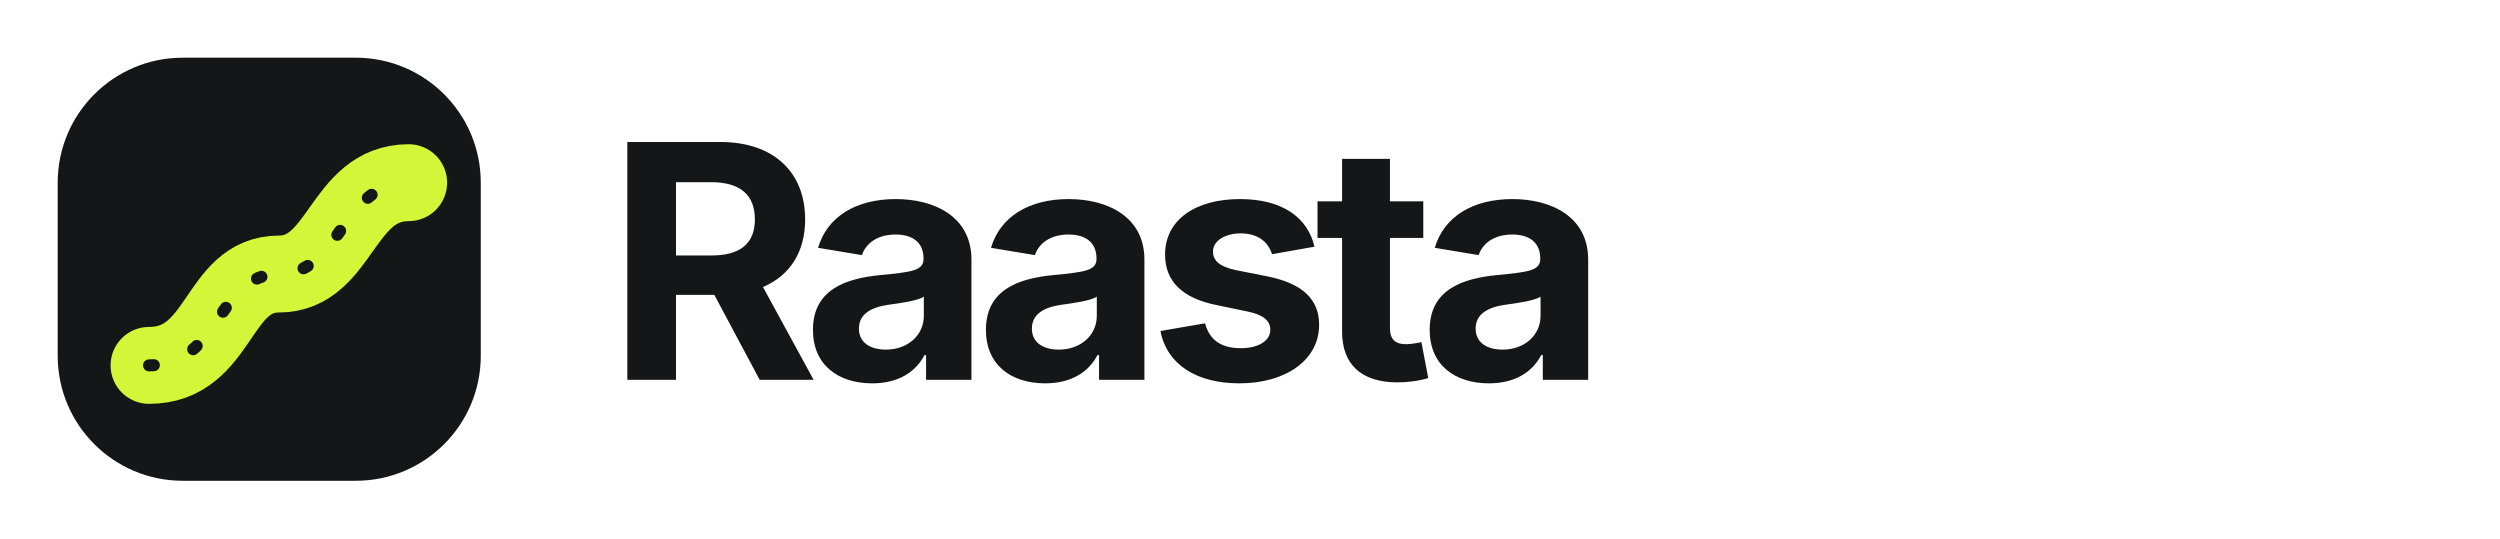
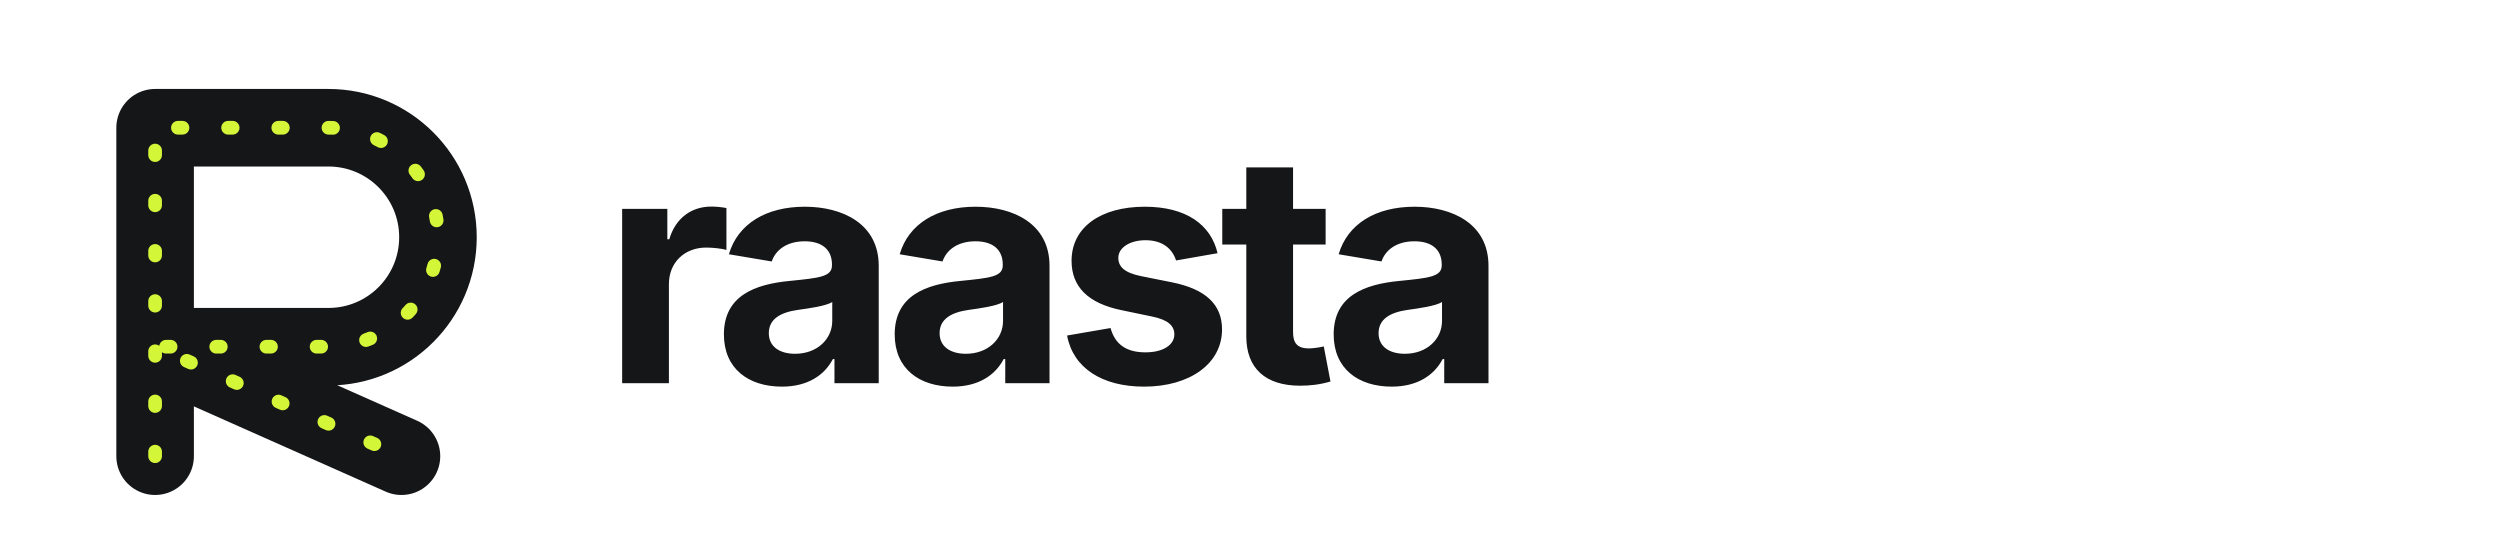
- <svg xmlns="http://www.w3.org/2000/svg" viewBox="0 0 520 112" role="img" aria-labelledby="title description">
-   <g transform="translate(12 12)">
-     <rect width="88" height="88" rx="26" fill="#151618" />
-     <path d="M19 64c15 0 14-19 27-19s13-19 27-19" fill="none" stroke="#D4F639" stroke-width="16" stroke-linecap="round" />
-     <path d="M19 64c15 0 14-19 27-19s13-19 27-19" fill="none" stroke="#151618" stroke-width="2.5" stroke-linecap="round" stroke-dasharray="1 9" />
+ <svg xmlns="http://www.w3.org/2000/svg" viewBox="0 0 548 120" role="img" aria-labelledby="title description">
+   <g transform="translate(10 8)" fill="none" stroke-linecap="round" stroke-linejoin="round">
+     <path d="M24 92V20h38a24 24 0 0 1 0 48H24l54 24" stroke="#151618" stroke-width="17" />
+     <path d="M24 92V20h38a24 24 0 0 1 0 48H24l54 24" stroke="#D4F639" stroke-width="3" stroke-dasharray="1 10" />
  </g>
-   <text x="126" y="79" fill="#151618" font-family="Inter, Avenir Next, Montserrat, Arial, sans-serif" font-size="68" font-weight="700" letter-spacing="-3.5">Raasta</text>
+   <text x="132" y="84" fill="#151618" font-family="Inter, Avenir Next, Montserrat, Arial, sans-serif" font-size="70" font-weight="650" letter-spacing="-3.2">raasta</text>
</svg>
